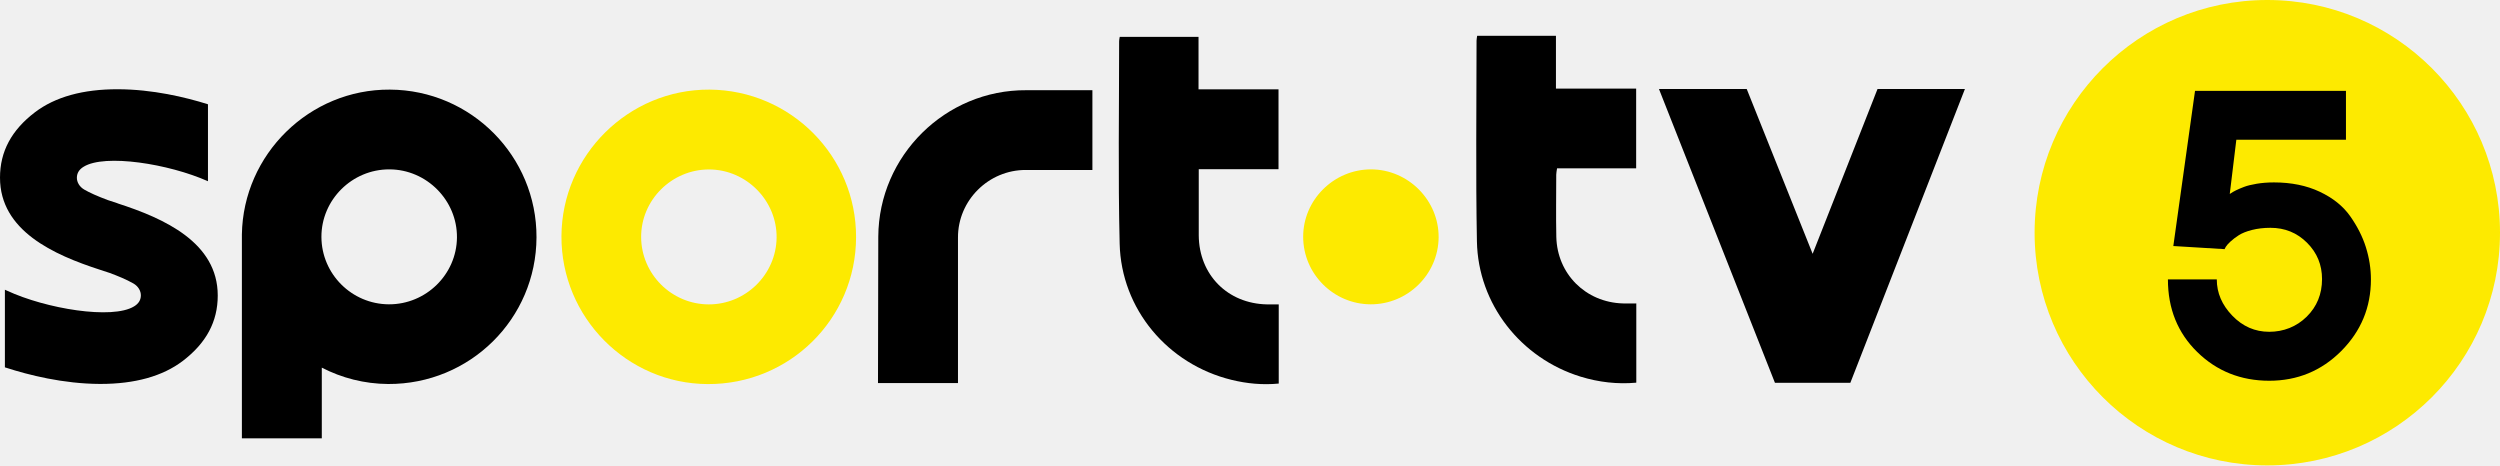
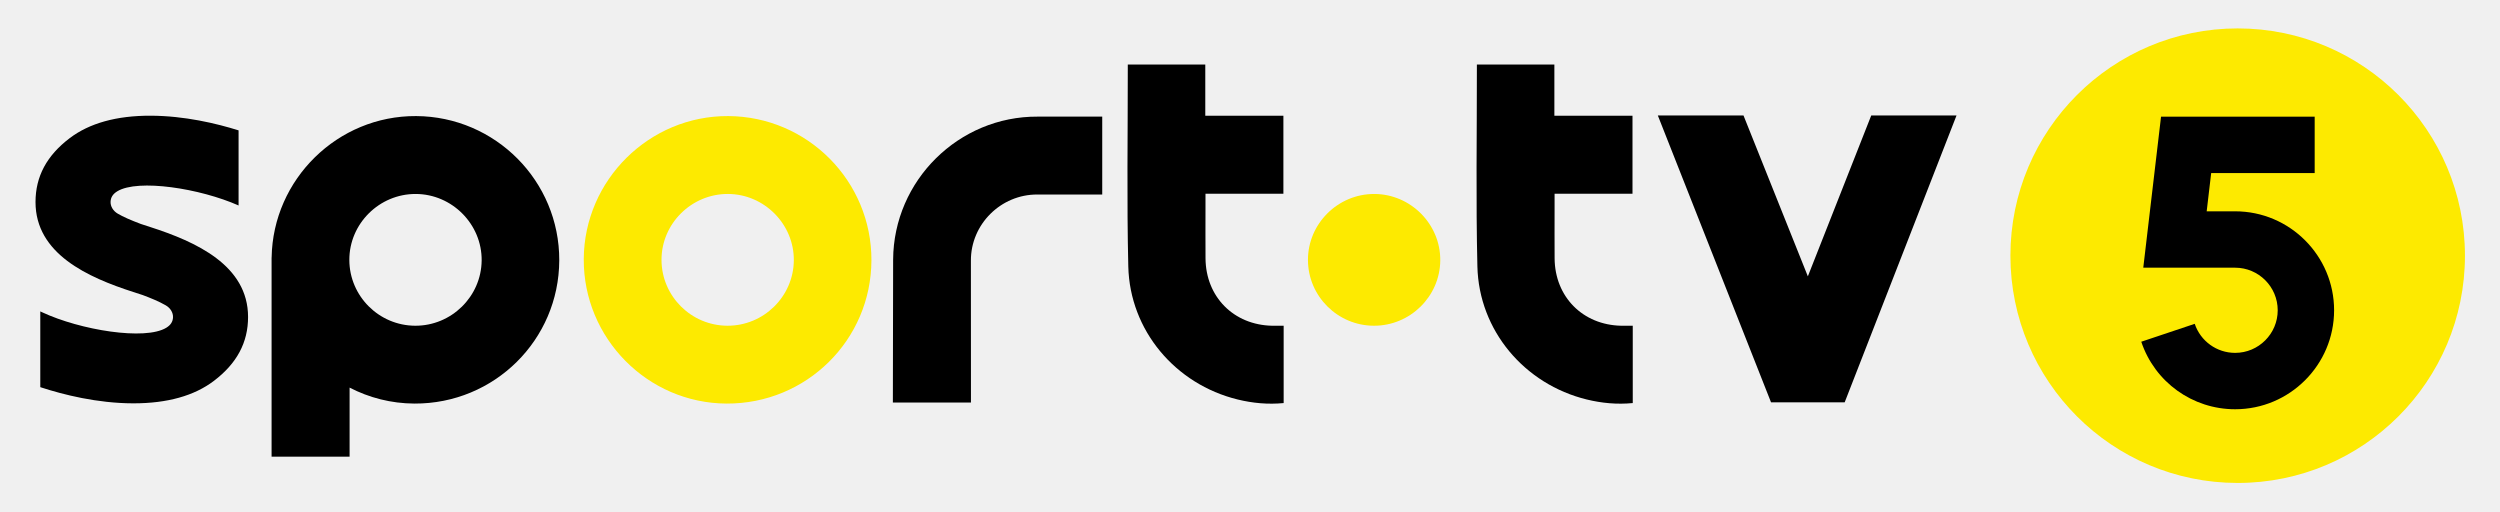
- <svg xmlns="http://www.w3.org/2000/svg" width="1074.347" height="200" viewBox="0 0 1074.347 200" fill="none" version="1.1" id="svg1448">
-   <defs id="defs1452" />
-   <path d="M 588.987,130.776 C 604.931,130.84 618.044,117.95 618.234,102.1 618.394,86.155 605.25,72.851 589.241,72.787 573.2,72.756 559.962,85.9 560.025,101.845 c 0.062,15.882 13.05,28.867 28.994,28.931 z" fill="#fdea00" id="path1428" style="stroke-width:3.125" />
-   <path d="m 367.887,102.037 c -0.128,35.041 -28.581,63.176 -63.75,63.017 -34.787,-0.159 -63.049,-28.772 -62.858,-63.622 C 241.47,66.646 270.146,38.32 304.9,38.511 c 34.916,0.223 63.112,28.644 62.987,63.495 z m -63.4,28.772 c 15.944,0.063 29.056,-12.826 29.25,-28.676 0.159,-15.945 -12.988,-29.249 -28.997,-29.313 -16.04,-0.032 -29.279,13.113 -29.216,29.058 0.064,15.882 13.049,28.867 28.994,28.931 z" fill="#fdea00" id="path1430" style="stroke-width:3.125" />
-   <path d="m 549.522,130.808 v 34.023 c -6.906,0.668 -13.653,0.032 -20.272,-1.591 -27.438,-6.715 -47.422,-30.395 -48.091,-58.529 -0.7,-28.994 -0.225,-57.989 -0.225,-86.983 0,-0.573 0.128,-1.114 0.256,-1.878 h 33.863 v 22.534 h 34.375 V 72.724 H 515.15 c 0,2.578 0,4.774 0,6.97 0,7.161 -0.031,14.322 0,21.483 0.128,16.932 12.412,29.312 29.344,29.631 1.622,0 3.216,0 5.059,0 z" fill="#ffffff" id="path1432" style="fill:#000000;fill-opacity:1;stroke-width:3.125" />
-   <path d="M 634.788,15.373 H 668.65 v 22.693 h 34.469 v 34.277 h -33.991 c -0.159,1.146 -0.35,1.91 -0.35,2.705 0,8.912 -0.159,17.855 0.031,26.767 0.381,15.945 12.634,28.103 28.581,28.58 1.844,0.064 3.691,0 5.791,0 v 34.055 c -8.147,0.732 -16.103,-0.191 -23.9,-2.578 -25.75,-7.925 -44.081,-31.19 -44.591,-58.116 -0.541,-28.74 -0.159,-57.511 -0.159,-86.251 0,-0.573 0.128,-1.146 0.256,-2.1 z" fill="#ffffff" id="path1434" style="fill:#000000;fill-opacity:1;stroke-width:3.125" />
-   <path d="M 806.844,38.255 778.962,109.07 750.638,38.255 H 712.922 L 762.763,164.512 h 32.4 L 844.397,38.255 Z" fill="#ffffff" id="path1436" style="fill:#000000;fill-opacity:1;stroke-width:3.125" />
-   <path d="m 167.537,38.51 c -34.532,-0.223 -63.049,27.785 -63.59,62.253 v 0.509 c 0,0.064 0,0.096 0,0.159 0,0.096 0,0.159 0,0.255 v 86.696 h 34.341 v -30.395 c 8.562,4.424 18.268,6.97 28.517,7.034 35.168,0.159 63.622,-27.976 63.749,-63.017 C 230.682,67.154 202.483,38.701 167.569,38.51 Z m -0.414,92.266 c -15.945,-0.063 -28.93,-13.017 -28.994,-28.931 -0.063,-15.977 13.176,-29.122 29.217,-29.058 16.009,0.032 29.186,13.335 29.027,29.312 -0.159,15.85 -13.304,28.74 -29.25,28.676 z" fill="#ffffff" id="path1438" style="fill:#000000;fill-opacity:1;stroke-width:3.125" />
-   <path d="M 441.056,38.765 C 406.3,38.542 377.625,66.9 377.434,101.686 l -0.128,62.922 h 34.375 V 102.1 C 411.616,86.123 424.825,72.978 440.866,73.042 h 28.581 v -34.278 z" fill="#ffffff" id="path1440" style="fill:#000000;fill-opacity:1;stroke-width:3.125" />
-   <path d="M 50.542,87.365 C 49.078,86.888 47.709,86.442 46.372,85.997 c -4.678,-1.751 -7.797,-3.151 -10.152,-4.52 -2.037,-1.177 -3.246,-3.183 -3.183,-5.251 C 33.1,74.316 34.055,72.788 35.964,71.642 45.067,66.041 72.47,70.369 89.37,77.881 V 44.812 C 79.663,41.757 65.532,38.383 50.637,38.352 35.678,38.32 23.743,41.63 15.054,48.218 4.933,55.92 0,65.118 0,76.353 0,99.141 23.011,109.485 43.03,115.946 c 1.464,0.477 2.833,0.923 4.169,1.368 3.151,1.177 7.129,2.769 10.153,4.519 2.037,1.178 3.246,3.183 3.183,5.252 -0.064,1.91 -1.018,3.437 -2.928,4.583 -9.325,5.729 -37.842,1.05 -54.646,-6.779 l -0.859,-0.382 v 33.355 l 0.413,0.127 c 9.707,3.151 24.602,6.938 40.42,7.002 h 0.255 c 14.799,0 26.703,-3.31 35.328,-9.866 10.121,-7.702 15.054,-16.9 15.054,-28.135 0,-22.788 -23.011,-33.132 -43.03,-39.592 z" fill="#ffffff" id="path1442" style="fill:#000000;fill-opacity:1;stroke-width:3.125" />
-   <path d="m 974.347,0 c -55.219,0 -100,44.78 -100,100 0,55.22 44.781,100 100,100 55.219,0 100,-44.78 100,-100 0,-55.22 -44.781,-100 -100,-100 z" fill="#fdea00" id="path1444" style="stroke-width:3.125" />
-   <path d="m 961.044,60.026 -2.831,23.329 0.509,-0.318 c 0.444,-0.318 1.178,-0.764 2.163,-1.241 1.019,-0.509 2.166,-0.987 3.503,-1.496 1.334,-0.509 3.15,-0.955 5.409,-1.337 2.291,-0.382 4.741,-0.573 7.416,-0.573 7.447,0 14.003,1.337 19.669,4.01 5.666,2.673 10.025,6.174 13.081,10.503 3.056,4.328 5.316,8.784 6.747,13.335 1.431,4.551 2.166,9.166 2.166,13.845 0,11.999 -4.266,22.247 -12.762,30.777 -8.5,8.498 -18.809,12.762 -30.938,12.762 -12.125,0 -22.531,-4.106 -30.934,-12.349 -8.403,-8.212 -12.603,-18.619 -12.603,-31.191 h 21.003 c 0,5.793 2.228,10.98 6.684,15.595 4.456,4.615 9.741,6.907 15.85,6.907 6.112,0 11.713,-2.164 16.106,-6.493 4.391,-4.328 6.587,-9.739 6.587,-16.168 0,-6.111 -2.134,-11.298 -6.431,-15.595 -4.294,-4.297 -9.547,-6.429 -15.753,-6.429 -2.897,0 -5.537,0.318 -7.925,0.923 -2.388,0.605 -4.266,1.369 -5.666,2.26 -1.4,0.891 -2.578,1.814 -3.594,2.737 -1.019,0.955 -1.656,1.687 -2.006,2.26 l -0.509,0.987 -22.025,-1.337 9.325,-66.677 h 64.863 V 60.057 H 960.95 Z" fill="#000000" id="path1446" style="stroke-width:3.125" />
+ <svg xmlns="http://www.w3.org/2000/svg" width="352" height="72" viewBox="0 0 352 72" fill="none">
+   <g clip-path="url(#clip0_17_2442)">
+     <path d="M193.435 45.863C198.533 45.883 202.737 41.758 202.79 36.684C202.844 31.579 198.632 27.325 193.508 27.311C188.372 27.297 184.144 31.502 184.161 36.611C184.176 41.697 188.335 45.845 193.435 45.863Z" fill="#FDEA00" />
+     <path d="M122.697 36.658C122.659 47.868 113.551 56.873 102.304 56.823C91.178 56.773 82.128 47.614 82.193 36.471C82.257 25.344 91.429 16.275 102.547 16.343C113.716 16.411 122.734 25.504 122.697 36.658ZM102.416 45.862C107.514 45.882 111.717 41.756 111.77 36.683C111.825 31.578 107.612 27.324 102.489 27.309C97.352 27.295 93.124 31.5 93.141 36.61C93.157 41.695 97.315 45.843 102.416 45.862Z" fill="#FDEA00" />
+     <path d="M179.125 45.864C173.705 45.76 169.777 41.797 169.737 36.38C169.72 34.088 169.733 31.797 169.733 29.505C169.733 28.806 169.733 28.106 169.733 27.279H180.702V16.293H169.704V9.082H158.792V9.687C158.799 18.965 158.646 28.246 158.864 37.52C159.078 46.524 165.48 54.095 174.254 56.246C176.374 56.766 178.527 56.966 180.739 56.753V45.867C180.157 45.867 179.641 45.876 179.125 45.867V45.864Z" fill="black" />
+     <path d="M263.47 16.26L254.546 38.91L245.486 16.26H233.423L249.361 56.647H259.731L275.478 16.26H263.47Z" fill="black" />
+     <path d="M58.594 16.343C47.547 16.275 38.427 25.227 38.245 36.255L38.239 36.252V36.418C38.239 36.435 38.238 36.454 38.238 36.471C38.238 36.5 38.239 36.527 38.239 36.556V64.295H49.223V54.576C51.965 55.995 55.065 56.808 58.349 56.823C69.598 56.874 78.705 47.868 78.744 36.658C78.781 25.504 69.762 16.411 58.594 16.343ZM58.462 45.863C53.361 45.843 49.205 41.696 49.187 36.611C49.17 31.503 53.4 27.297 58.535 27.311C63.659 27.325 67.871 31.579 67.817 36.684C67.763 41.758 63.559 45.882 58.462 45.863Z" fill="black" />
+     <path d="M146.108 16.42C134.99 16.353 125.818 25.421 125.753 36.548L125.715 56.681H136.71L136.703 36.687C136.687 31.579 140.916 27.372 146.051 27.387H155.194V16.419H146.108V16.42Z" fill="black" />
+     <path d="M21.161 31.967C20.697 31.818 20.254 31.674 19.829 31.533C18.337 30.971 17.336 30.525 16.582 30.084C15.934 29.705 15.546 29.063 15.568 28.409C15.589 27.794 15.895 27.314 16.506 26.939C19.423 25.151 28.181 26.531 33.592 28.931V18.357C30.485 17.383 25.97 16.303 21.198 16.291C16.416 16.278 12.592 17.343 9.815 19.451C6.575 21.91 5 24.854 5 28.45C5 35.742 12.358 39.047 18.767 41.113C19.231 41.261 19.674 41.406 20.099 41.546C21.105 41.925 22.381 42.431 23.346 42.996C23.994 43.376 24.382 44.018 24.36 44.672C24.339 45.287 24.033 45.767 23.422 46.142C20.434 47.973 11.314 46.48 5.944 43.972L5.672 43.845V54.511L5.804 54.554C8.914 55.567 13.68 56.777 18.73 56.79H18.809C23.548 56.79 27.351 55.727 30.113 53.63C33.353 51.17 34.928 48.227 34.928 44.632C34.928 37.339 27.57 34.034 21.161 31.968V31.967Z" fill="black" />
+     <path d="M228.277 45.864C222.857 45.76 218.929 41.797 218.889 36.38C218.872 34.088 218.885 31.797 218.885 29.505C218.885 28.806 218.885 28.106 218.885 27.279H229.855V16.293H218.856V9.082H207.944V9.687C207.95 18.965 207.798 28.246 208.017 37.52C208.23 46.524 214.632 54.095 223.406 56.246C225.526 56.766 227.679 56.966 229.892 56.753V45.867C229.31 45.867 228.793 45.876 228.277 45.867V45.864Z" fill="black" />
+     <path d="M315.066 4C297.393 4 283.066 18.327 283.066 35.999C283.066 53.672 297.393 67.999 315.066 68C332.74 68 347.065 53.673 347.065 36.001C347.065 18.328 332.738 4.001 315.066 4Z" fill="#FDEA00" />
+     <path d="M314.706 57.623C308.705 57.623 303.394 53.802 301.49 48.115L309.018 45.594C309.838 48.04 312.124 49.684 314.706 49.684C318.011 49.684 320.702 46.993 320.702 43.688C320.702 40.382 318.011 37.691 314.706 37.691H301.773L304.275 16.426H325.907V24.364H311.334L310.701 29.753H314.706C322.39 29.753 328.641 36.004 328.641 43.688C328.641 51.372 322.39 57.623 314.706 57.623Z" fill="black" />
+   </g>
+   <defs>
+     <clipPath id="clip0_17_2442">
+       <rect width="342.065" height="64" fill="white" transform="translate(5 4)" />
+     </clipPath>
+   </defs>
</svg>
